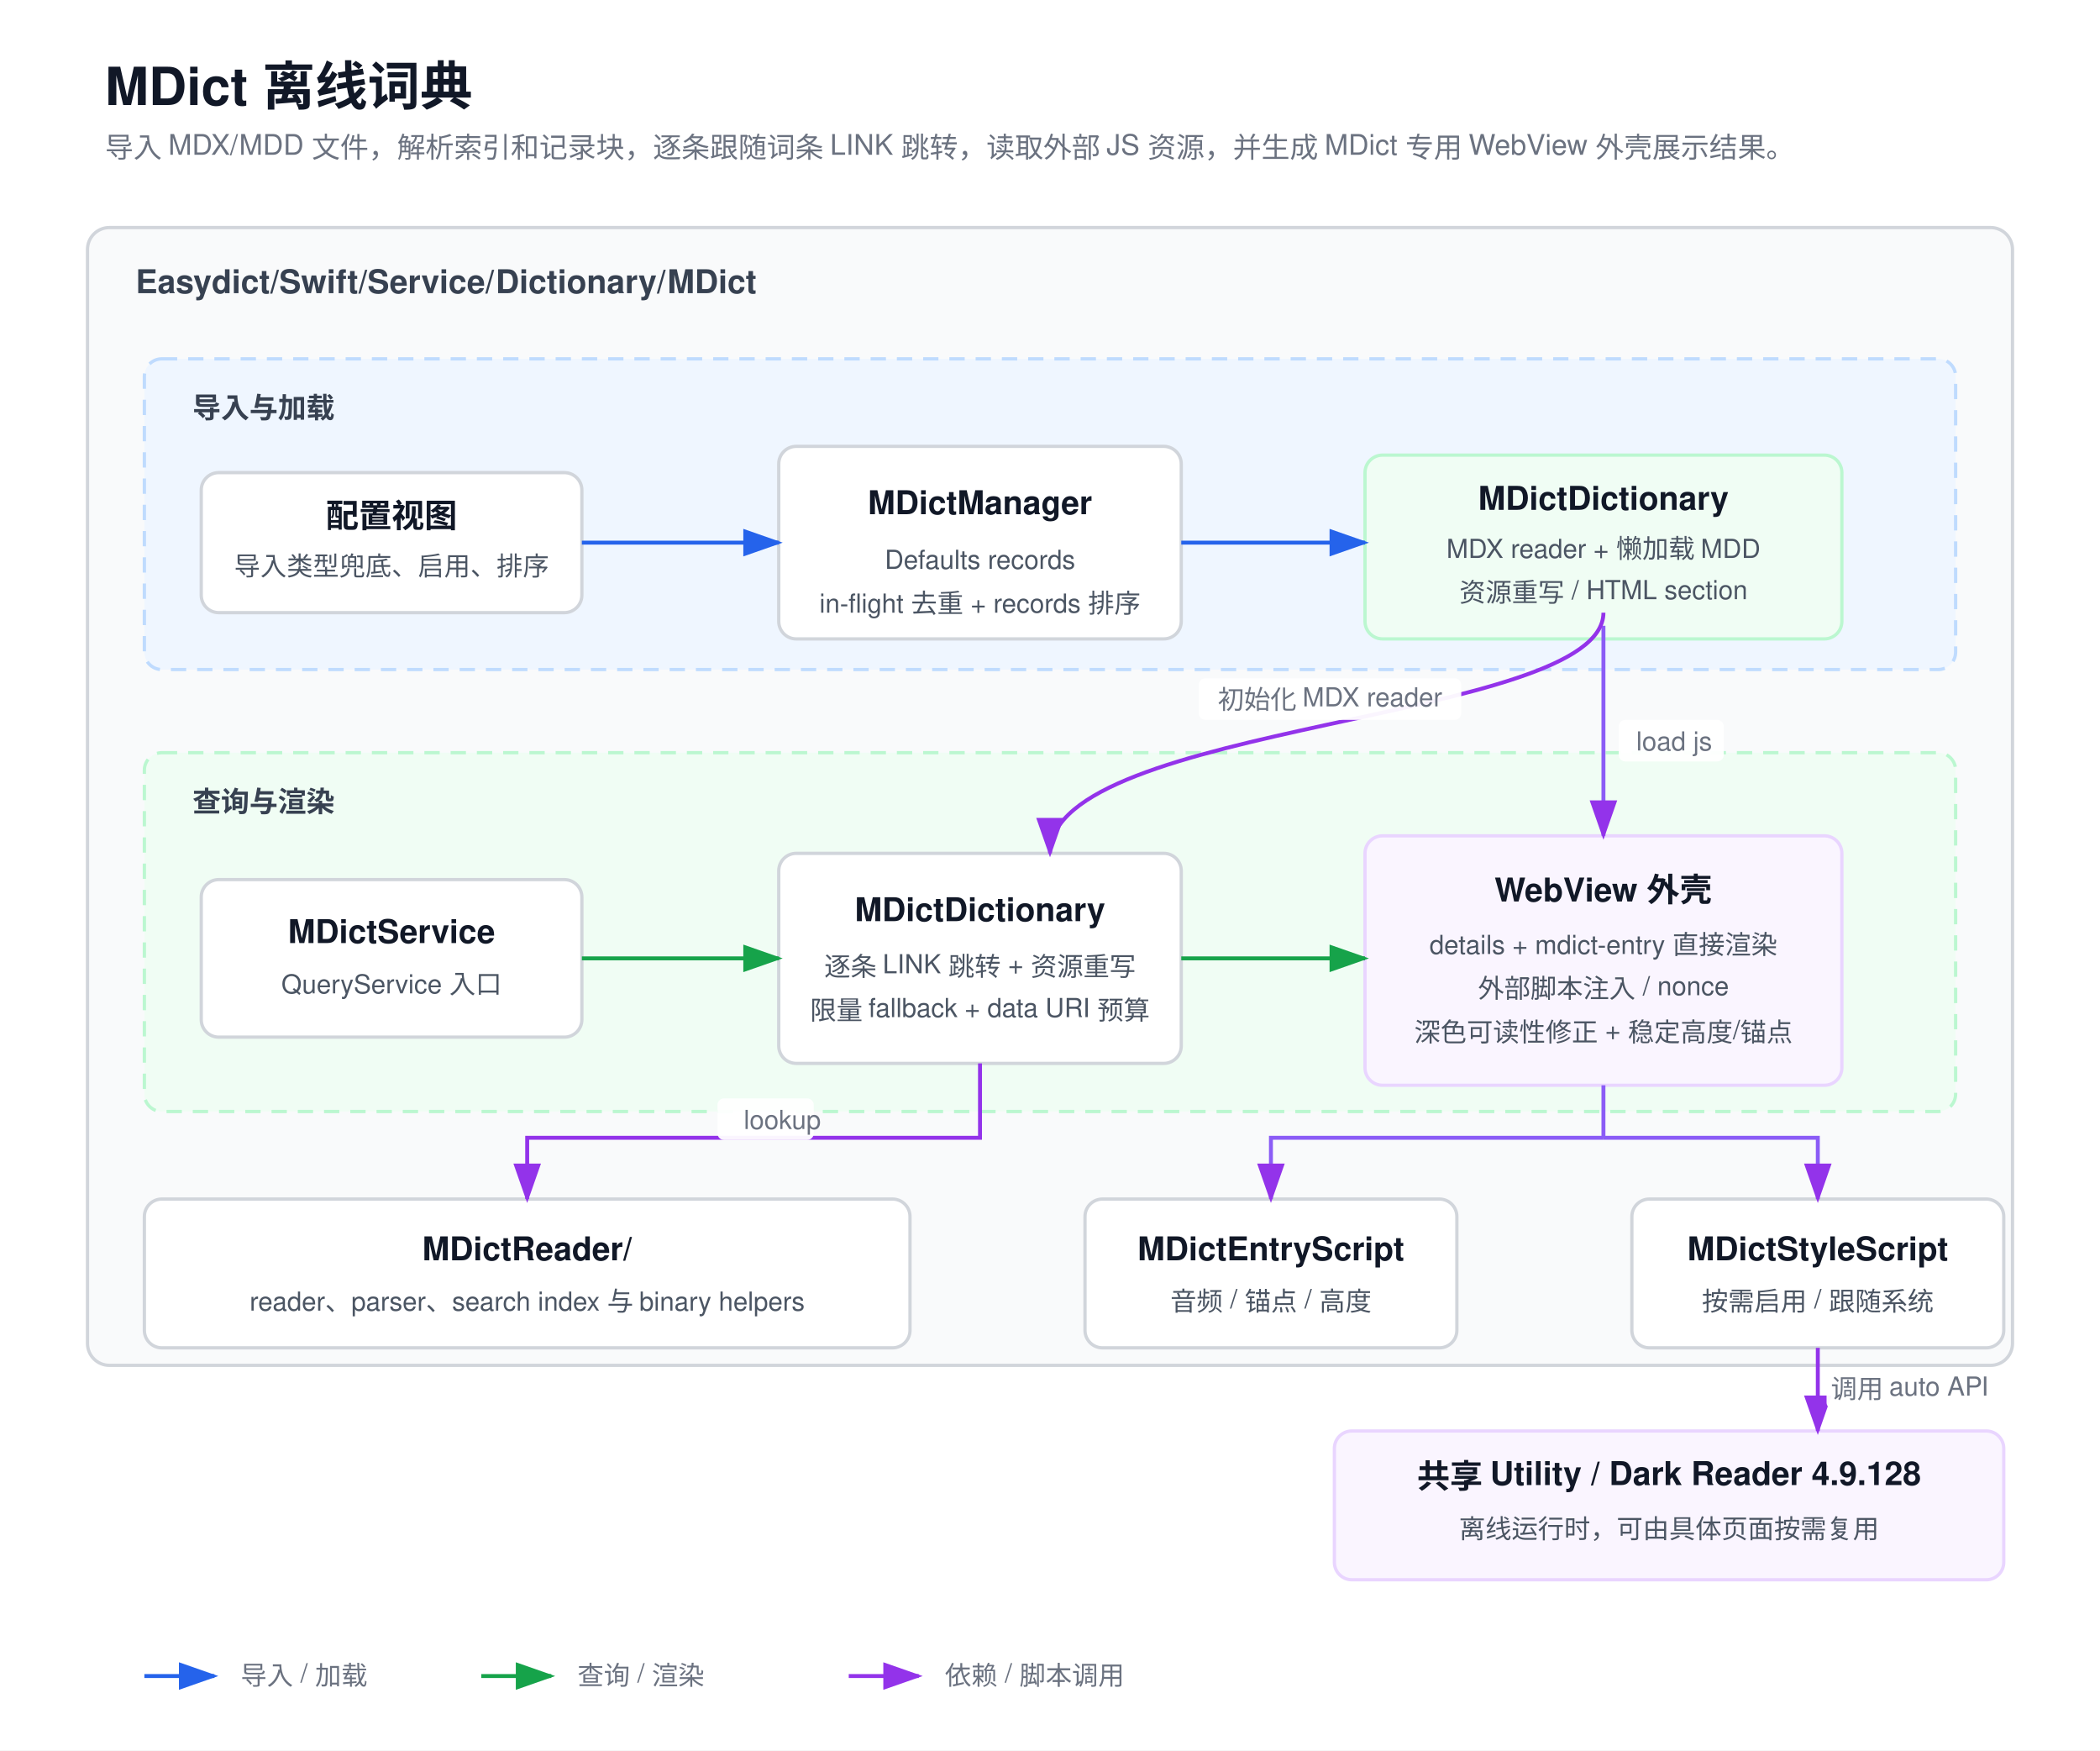
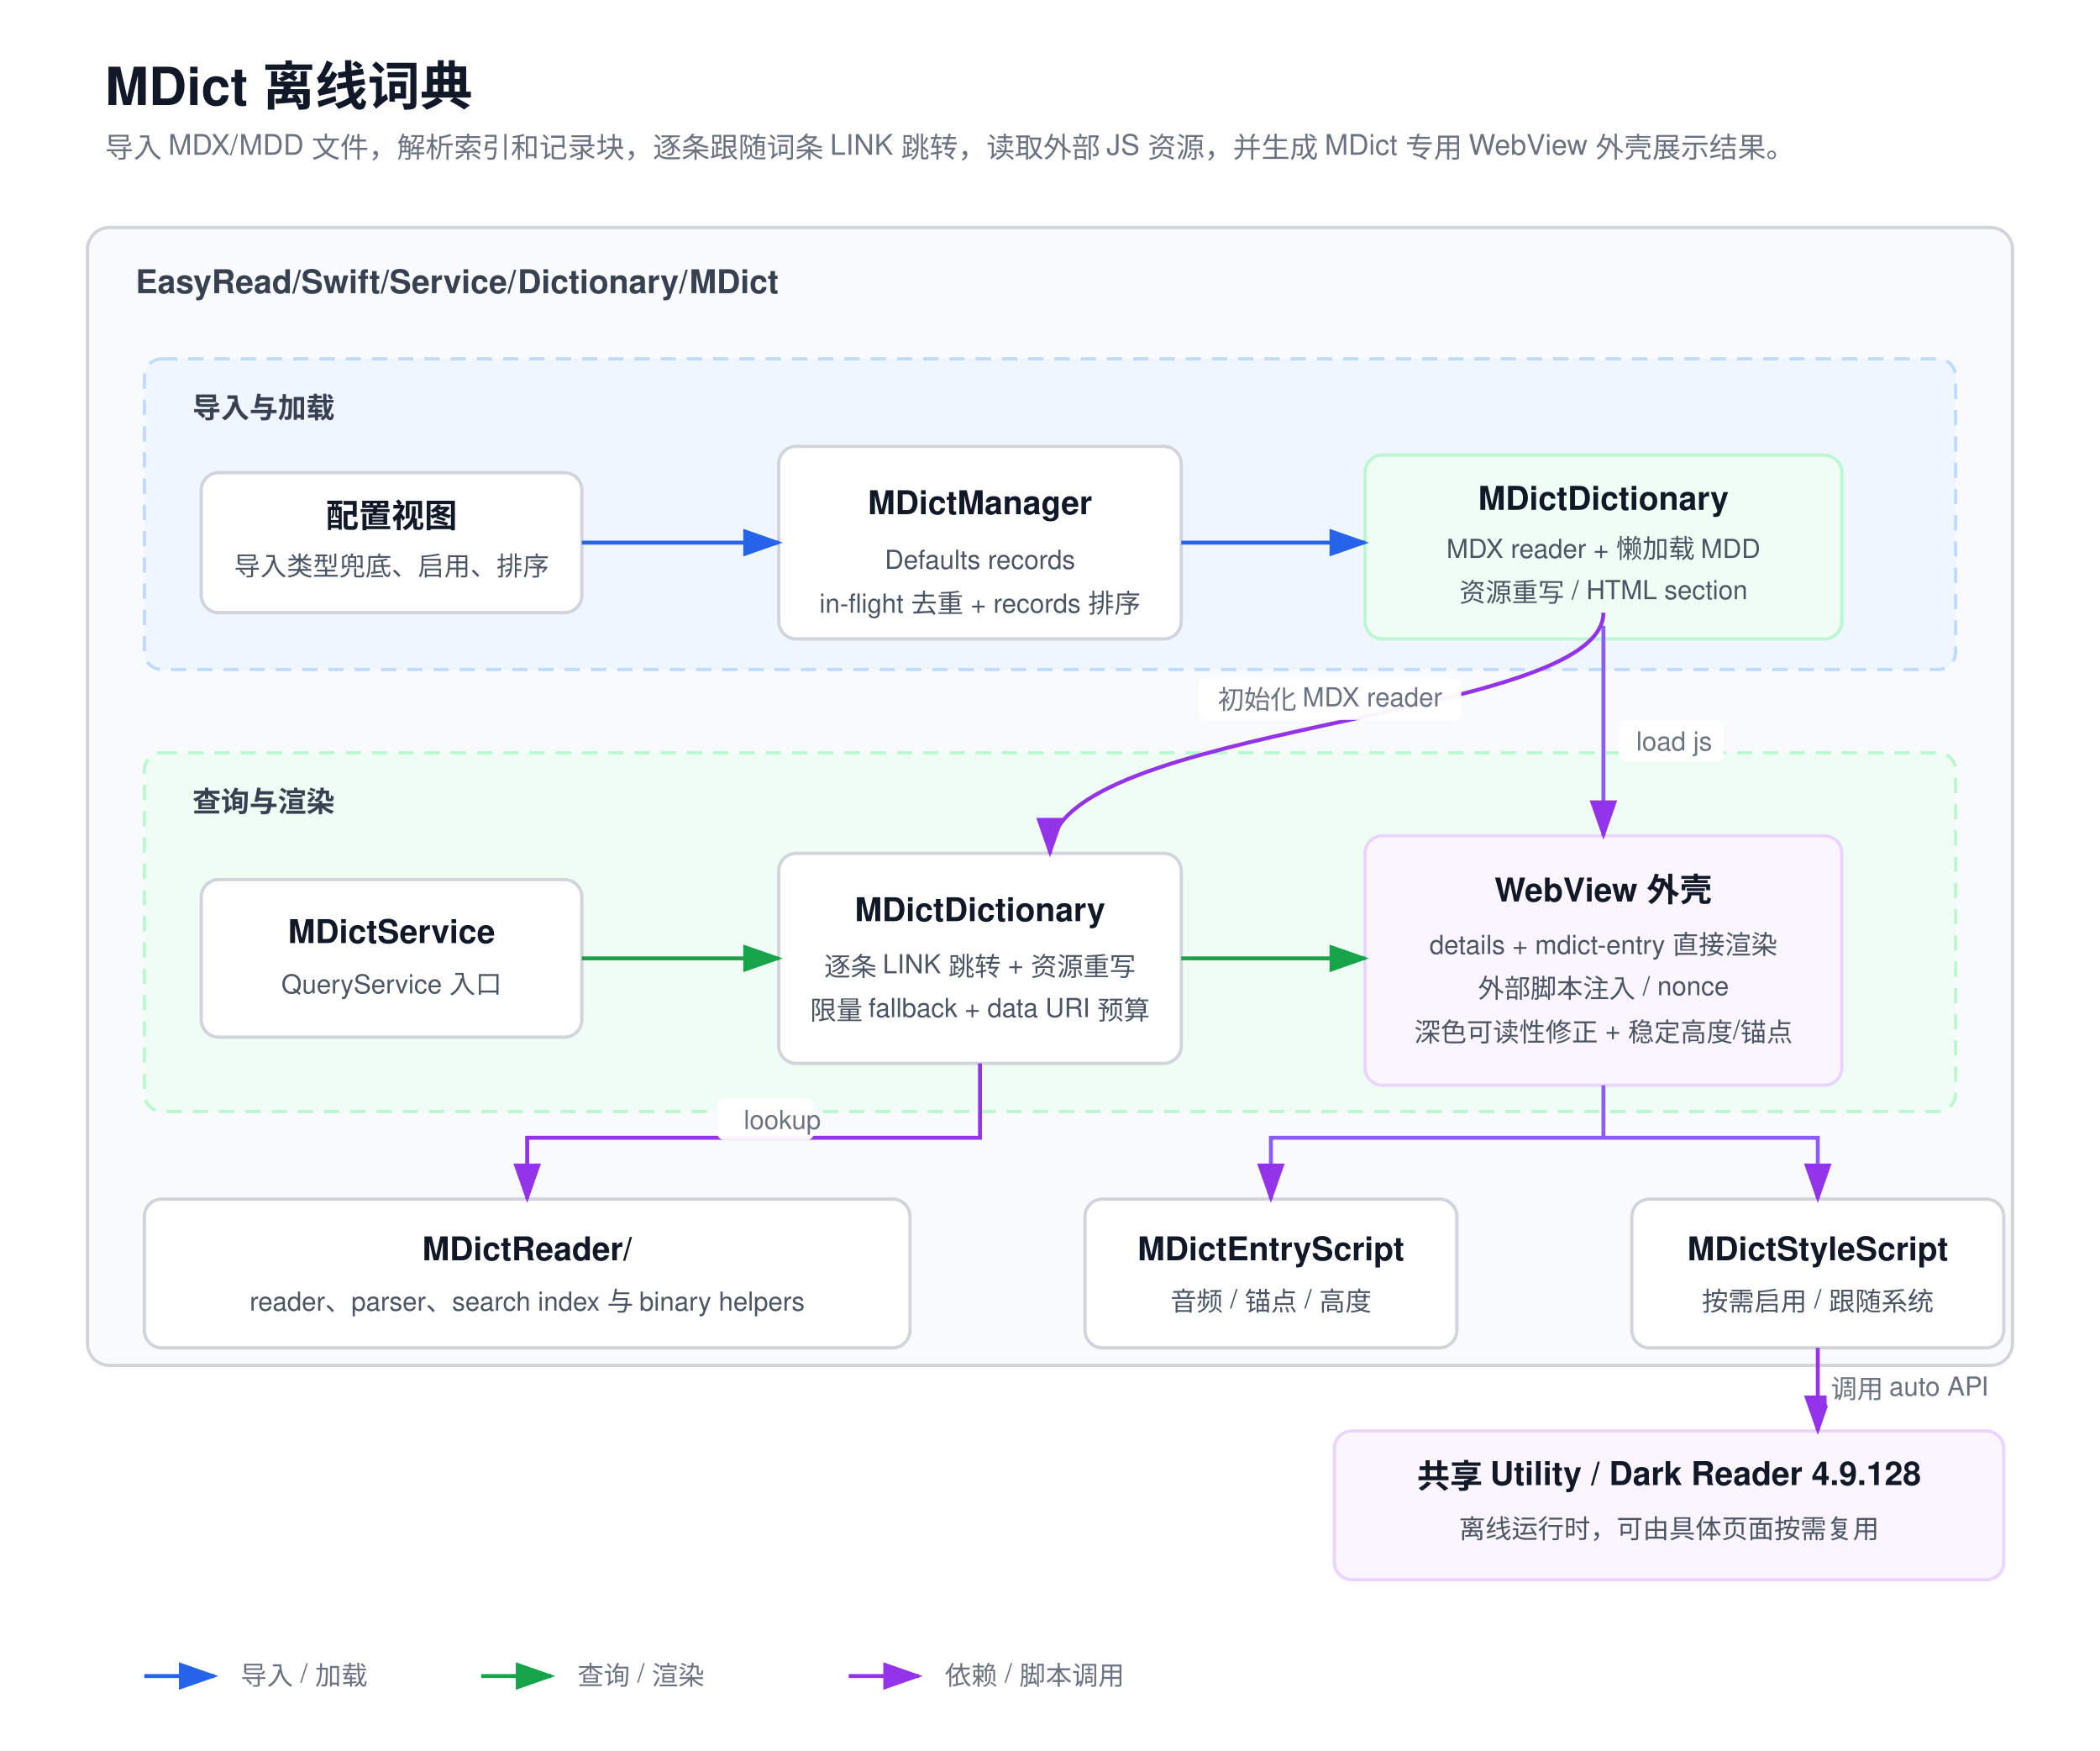
<svg xmlns="http://www.w3.org/2000/svg" viewBox="0 0 960 800" width="960" height="800" role="img" aria-labelledby="title desc">
  <style>
    text {
      font-family: 'Helvetica Neue', Helvetica, Arial, 'PingFang SC', 'Microsoft YaHei', sans-serif;
    }
    .title { fill: #111827; font-size: 24px; font-weight: 600; }
    .subtitle { fill: #6b7280; font-size: 13px; }
    .group-title { fill: #374151; font-size: 15px; font-weight: 600; }
    .box-title { fill: #111827; font-size: 15px; font-weight: 600; }
    .box-text { fill: #4b5563; font-size: 12px; }
    .label { fill: #6b7280; font-size: 12px; }
    .lane-title { fill: #374151; font-size: 13px; font-weight: 600; }
  </style>
  <defs>
    <marker id="arrow-blue" markerWidth="10" markerHeight="7" refX="9" refY="3.5" orient="auto">
      <polygon points="0 0, 10 3.5, 0 7" fill="#2563eb" />
    </marker>
    <marker id="arrow-green" markerWidth="10" markerHeight="7" refX="9" refY="3.5" orient="auto">
      <polygon points="0 0, 10 3.5, 0 7" fill="#16a34a" />
    </marker>
    <marker id="arrow-purple" markerWidth="10" markerHeight="7" refX="9" refY="3.5" orient="auto">
      <polygon points="0 0, 10 3.5, 0 7" fill="#9333ea" />
    </marker>
  </defs>
  <rect width="960" height="800" fill="#ffffff" />
  <text x="48" y="48" class="title">MDict 离线词典</text>
  <text x="48" y="72" class="subtitle">导入 MDX/MDD 文件，解析索引和记录块，逐条跟随词条 LINK 跳转，读取外部 JS 资源，并生成 MDict 专用 WebView 外壳展示结果。</text>
  <rect x="40" y="104" width="880" height="520" rx="10" ry="10" fill="#f9fafb" stroke="#d1d5db" stroke-width="1.5" />
-   <text x="62" y="134" class="group-title">Easydict/Swift/Service/Dictionary/MDict</text>
+   <text x="62" y="134" class="group-title">EasyRead/Swift/Service/Dictionary/MDict</text>
  <rect x="66" y="164" width="828" height="142" rx="8" ry="8" fill="#eff6ff" stroke="#bfdbfe" stroke-width="1.5" stroke-dasharray="7 5" />
  <text x="88" y="191" class="lane-title">导入与加载</text>
  <rect x="92" y="216" width="174" height="64" rx="8" ry="8" fill="#ffffff" stroke="#d1d5db" stroke-width="1.5" />
  <text x="179" y="241" text-anchor="middle" class="box-title">配置视图</text>
  <text x="179" y="263" text-anchor="middle" class="box-text">导入类型兜底、启用、排序</text>
  <rect x="356" y="204" width="184" height="88" rx="8" ry="8" fill="#ffffff" stroke="#d1d5db" stroke-width="1.5" />
  <text x="448" y="235" text-anchor="middle" class="box-title">MDictManager</text>
  <text x="448" y="260" text-anchor="middle" class="box-text">Defaults records</text>
  <text x="448" y="280" text-anchor="middle" class="box-text">in-flight 去重 + records 排序</text>
  <rect x="624" y="208" width="218" height="84" rx="8" ry="8" fill="#f0fdf4" stroke="#bbf7d0" stroke-width="1.5" />
  <text x="733" y="233" text-anchor="middle" class="box-title">MDictDictionary</text>
  <text x="733" y="255" text-anchor="middle" class="box-text">MDX reader + 懒加载 MDD</text>
  <text x="733" y="275" text-anchor="middle" class="box-text">资源重写 / HTML section</text>
  <path d="M266 248 H356" stroke="#2563eb" stroke-width="1.8" fill="none" marker-end="url(#arrow-blue)" />
  <path d="M540 248 H624" stroke="#2563eb" stroke-width="1.8" fill="none" marker-end="url(#arrow-blue)" />
  <rect x="66" y="344" width="828" height="164" rx="8" ry="8" fill="#f0fdf4" stroke="#bbf7d0" stroke-width="1.5" stroke-dasharray="7 5" />
  <text x="88" y="371" class="lane-title">查询与渲染</text>
  <rect x="92" y="402" width="174" height="72" rx="8" ry="8" fill="#ffffff" stroke="#d1d5db" stroke-width="1.5" />
  <text x="179" y="431" text-anchor="middle" class="box-title">MDictService</text>
  <text x="179" y="454" text-anchor="middle" class="box-text">QueryService 入口</text>
  <rect x="356" y="390" width="184" height="96" rx="8" ry="8" fill="#ffffff" stroke="#d1d5db" stroke-width="1.5" />
  <text x="448" y="421" text-anchor="middle" class="box-title">MDictDictionary</text>
  <text x="448" y="446" text-anchor="middle" class="box-text">逐条 LINK 跳转 + 资源重写</text>
  <text x="448" y="466" text-anchor="middle" class="box-text">限量 fallback + data URI 预算</text>
  <rect x="624" y="382" width="218" height="114" rx="8" ry="8" fill="#faf5ff" stroke="#e9d5ff" stroke-width="1.5" />
  <text x="733" y="412" text-anchor="middle" class="box-title">WebView 外壳</text>
  <text x="733" y="436" text-anchor="middle" class="box-text">details + mdict-entry 直接渲染</text>
  <text x="733" y="456" text-anchor="middle" class="box-text">外部脚本注入 / nonce</text>
  <text x="733" y="476" text-anchor="middle" class="box-text">深色可读性修正 + 稳定高度/锚点</text>
  <path d="M266 438 H356" stroke="#16a34a" stroke-width="1.8" fill="none" marker-end="url(#arrow-green)" />
  <path d="M540 438 H624" stroke="#16a34a" stroke-width="1.8" fill="none" marker-end="url(#arrow-green)" />
  <rect x="496" y="548" width="170" height="68" rx="8" ry="8" fill="#ffffff" stroke="#d1d5db" stroke-width="1.5" />
  <text x="581" y="576" text-anchor="middle" class="box-title">MDictEntryScript</text>
  <text x="581" y="599" text-anchor="middle" class="box-text">音频 / 锚点 / 高度</text>
  <rect x="746" y="548" width="170" height="68" rx="8" ry="8" fill="#ffffff" stroke="#d1d5db" stroke-width="1.5" />
  <text x="831" y="576" text-anchor="middle" class="box-title">MDictStyleScript</text>
  <text x="831" y="599" text-anchor="middle" class="box-text">按需启用 / 跟随系统</text>
  <path d="M733 286 C733 332 733 350 733 382" stroke="#8b5cf6" stroke-width="1.8" fill="none" marker-end="url(#arrow-purple)" />
  <rect x="740" y="329" width="48" height="19" rx="3" fill="#ffffff" opacity="0.95" />
  <text x="748" y="343" class="label">load js</text>
  <path d="M733 496 V520" stroke="#8b5cf6" stroke-width="1.8" fill="none" />
  <path d="M733 520 H581 V548" stroke="#8b5cf6" stroke-width="1.8" fill="none" marker-end="url(#arrow-purple)" />
  <path d="M733 520 H831 V548" stroke="#8b5cf6" stroke-width="1.8" fill="none" marker-end="url(#arrow-purple)" />
  <rect x="66" y="548" width="350" height="68" rx="8" ry="8" fill="#ffffff" stroke="#d1d5db" stroke-width="1.5" />
  <text x="241" y="576" text-anchor="middle" class="box-title">MDictReader/</text>
  <text x="241" y="599" text-anchor="middle" class="box-text">reader、parser、search index 与 binary helpers</text>
  <path d="M733 280 C733 330 480 330 480 390" stroke="#9333ea" stroke-width="1.8" fill="none" marker-end="url(#arrow-purple)" />
  <rect x="548" y="310" width="120" height="19" rx="3" fill="#ffffff" opacity="0.95" />
  <text x="608" y="324" text-anchor="middle" class="label">初始化 MDX reader</text>
  <path d="M448 486 V520 H241 V548" stroke="#9333ea" stroke-width="1.8" fill="none" marker-end="url(#arrow-purple)" />
  <rect x="328" y="502" width="44" height="19" rx="3" fill="#ffffff" opacity="0.95" />
  <text x="340" y="516" class="label">lookup</text>
  <rect x="610" y="654" width="306" height="68" rx="8" ry="8" fill="#faf5ff" stroke="#e9d5ff" stroke-width="1.5" />
  <text x="763" y="680" text-anchor="middle" class="box-title">共享 Utility / Dark Reader 4.9.128</text>
  <text x="763" y="703" text-anchor="middle" class="box-text">离线运行时，可由具体页面按需复用</text>
  <path d="M831 616 V654" stroke="#9333ea" stroke-width="1.8" fill="none" marker-end="url(#arrow-purple)" />
  <rect x="835" y="625" width="76" height="19" rx="3" fill="#ffffff" opacity="0.95" />
  <text x="873" y="639" text-anchor="middle" class="label">调用 auto API</text>
  <g transform="translate(66, 758)">
    <line x1="0" y1="8" x2="32" y2="8" stroke="#2563eb" stroke-width="1.8" marker-end="url(#arrow-blue)" />
    <text x="44" y="12" class="label">导入 / 加载</text>
    <line x1="154" y1="8" x2="186" y2="8" stroke="#16a34a" stroke-width="1.8" marker-end="url(#arrow-green)" />
    <text x="198" y="12" class="label">查询 / 渲染</text>
    <line x1="322" y1="8" x2="354" y2="8" stroke="#9333ea" stroke-width="1.8" marker-end="url(#arrow-purple)" />
    <text x="366" y="12" class="label">依赖 / 脚本调用</text>
  </g>
</svg>
